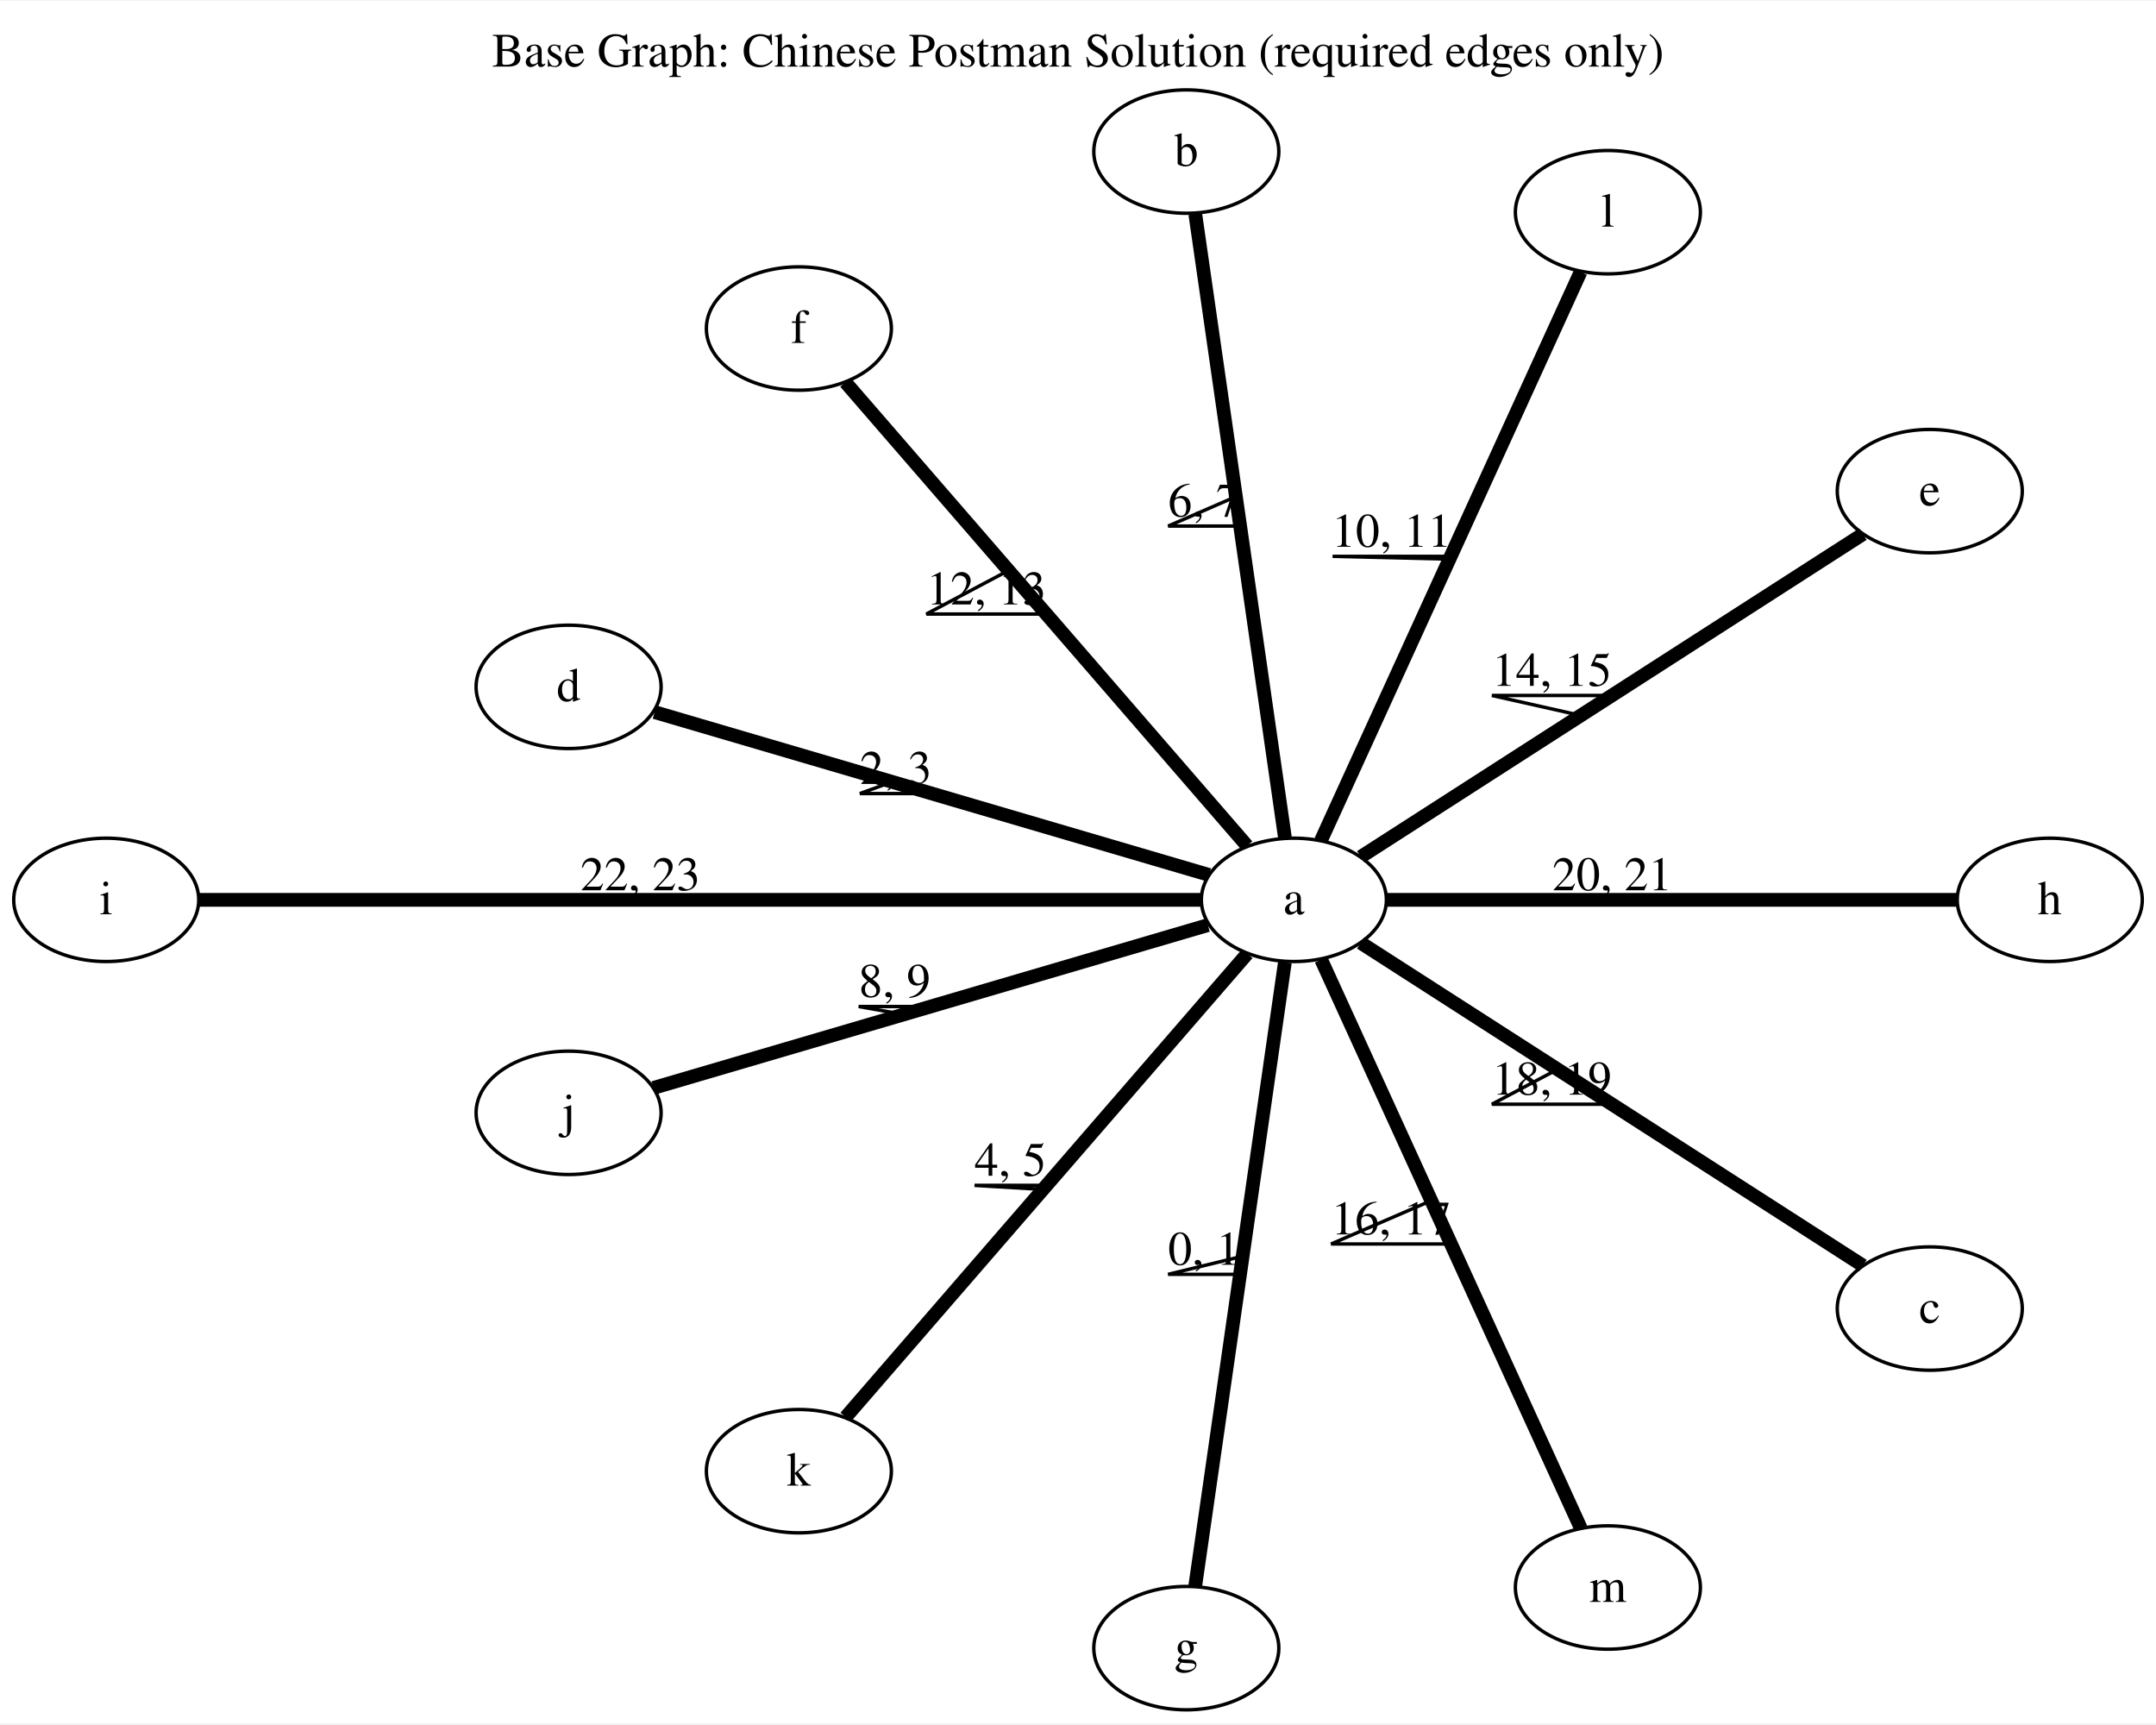
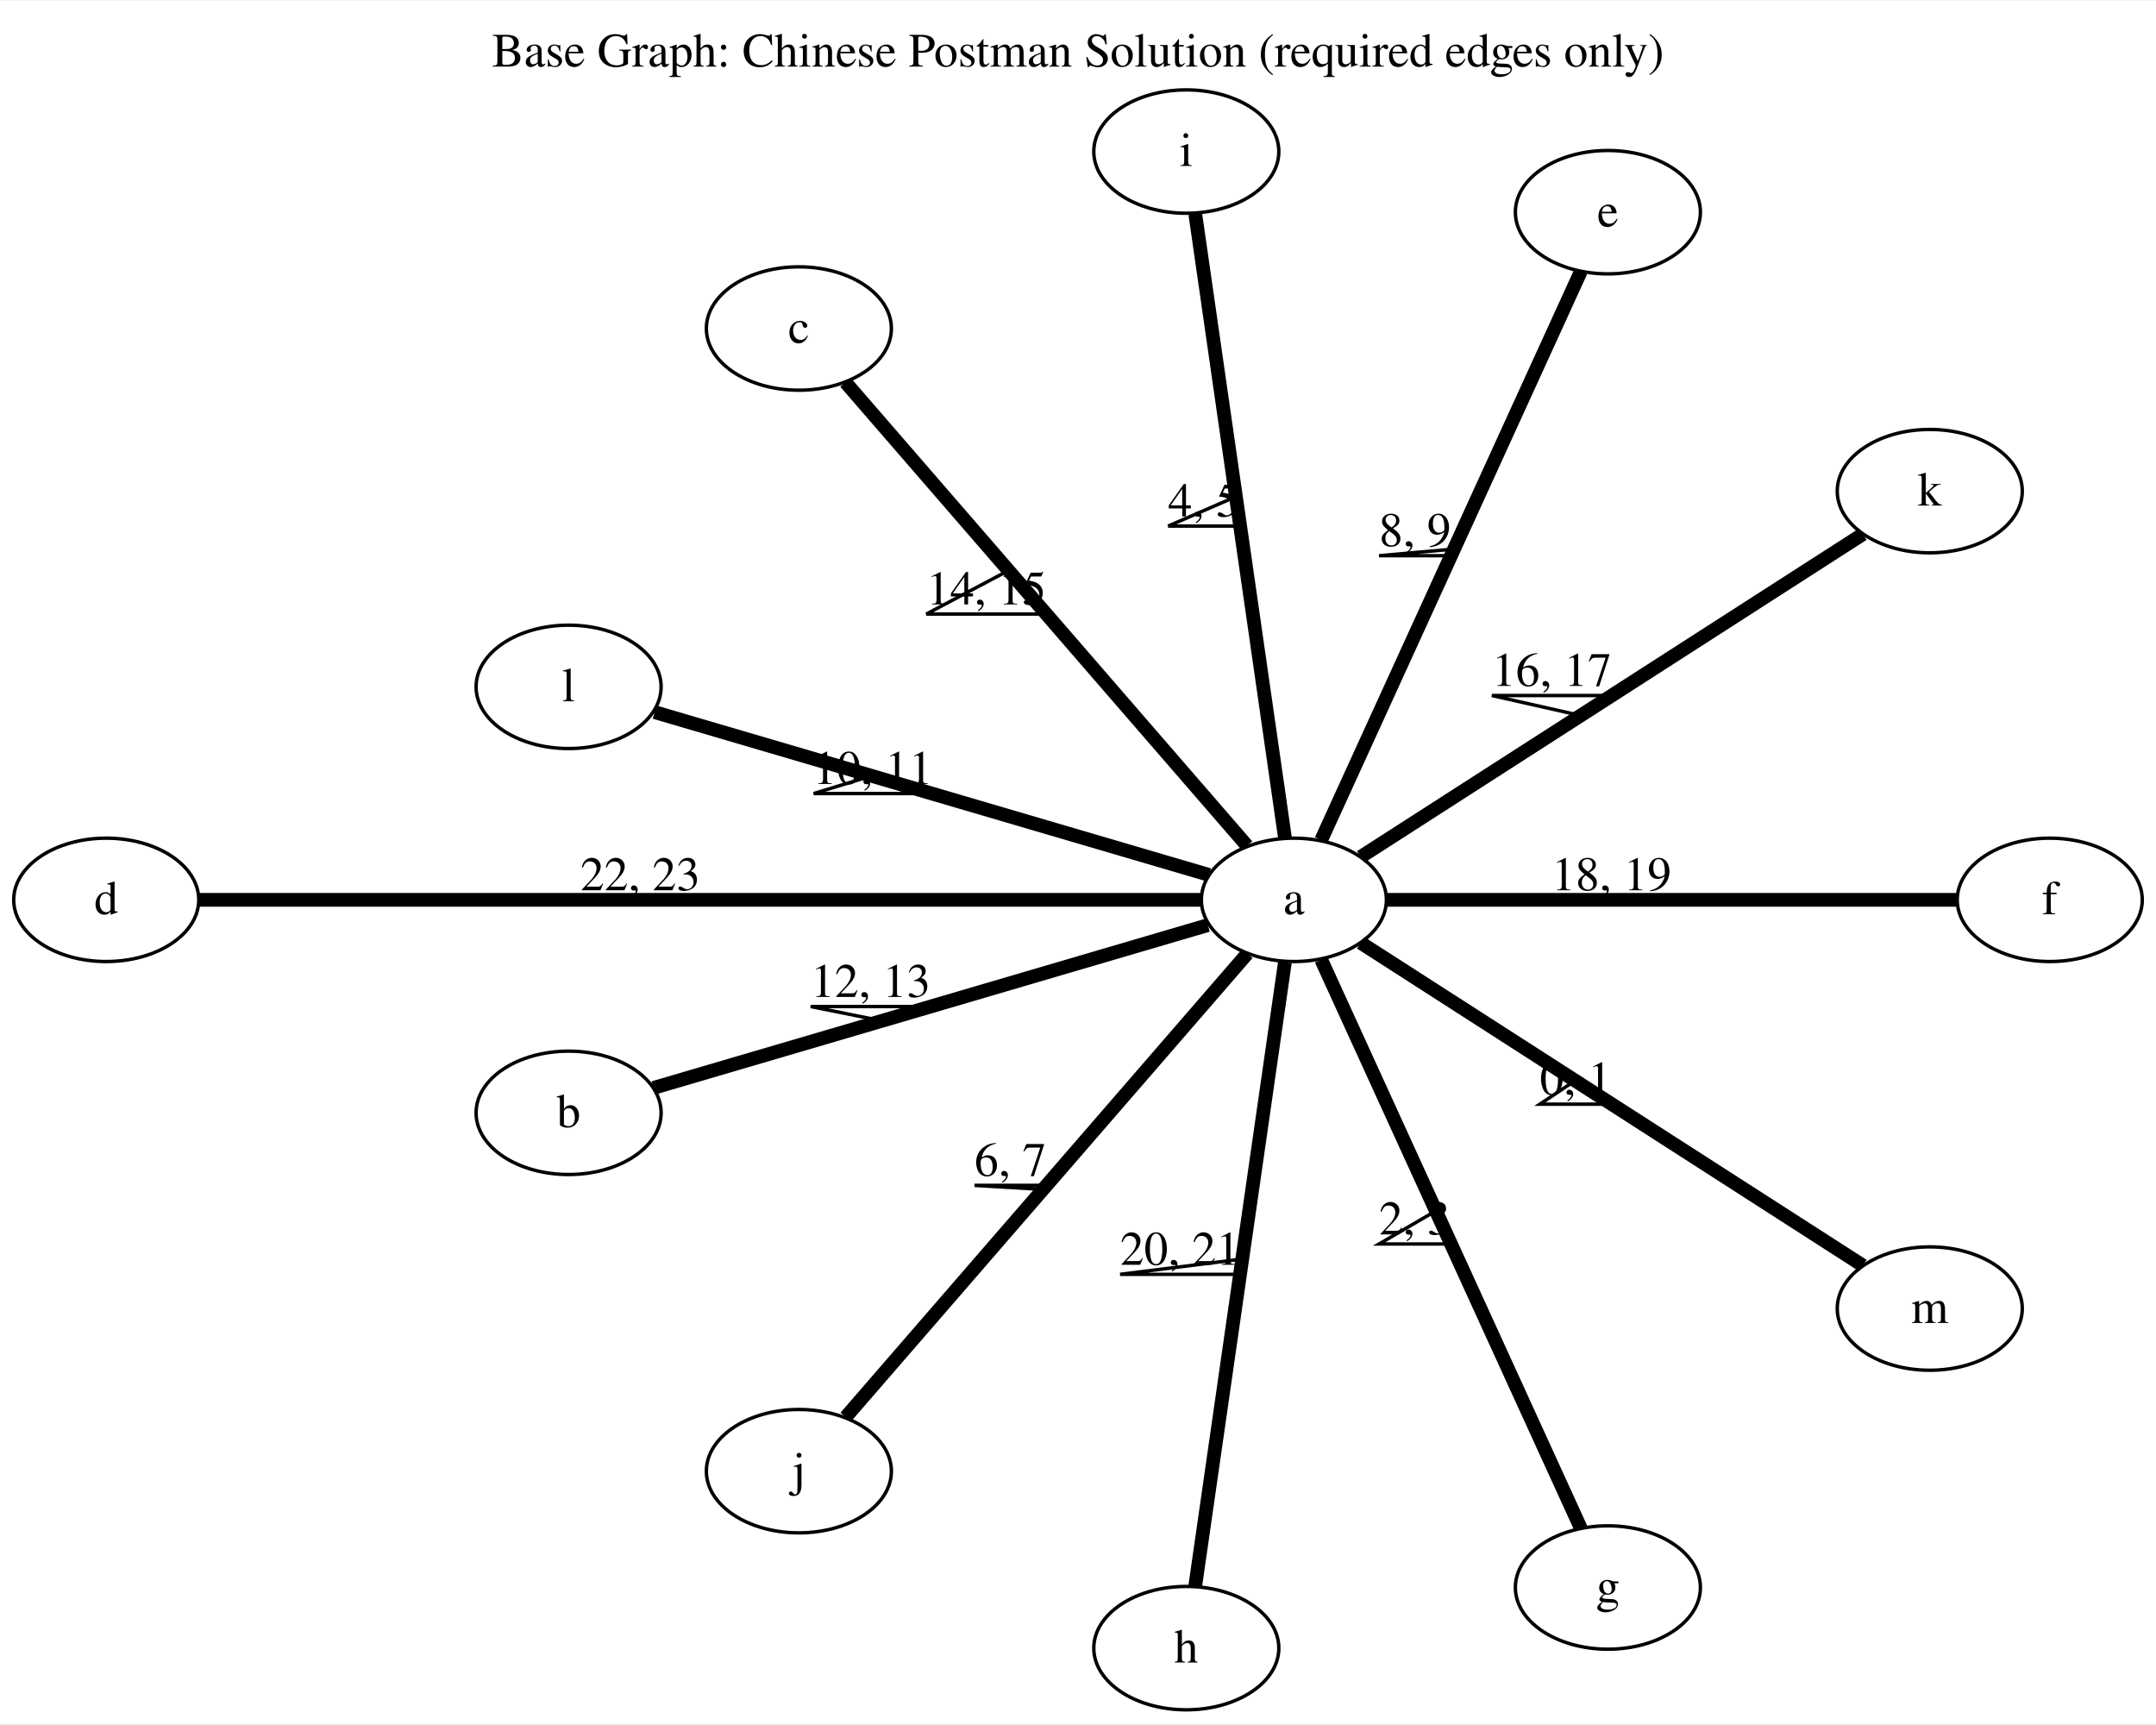
<svg xmlns="http://www.w3.org/2000/svg" width="629pt" height="503pt" viewBox="0.00 0.00 629.18 502.69">
  <g id="graph0" class="graph" transform="scale(1 1) rotate(0) translate(4 498.687)">
    <polygon fill="white" stroke="none" points="-4,4 -4,-498.687 625.178,-498.687 625.178,4 -4,4" />
    <text text-anchor="middle" x="310.589" y="-479.487" font-family="Times,serif" font-size="14.00">Base Graph: Chinese Postman Solution (required edges only)</text>
    <g id="node1" class="node">
      <ellipse fill="none" stroke="black" cx="27" cy="-236.343" rx="27" ry="18" />
-       <text text-anchor="middle" x="27" y="-232.143" font-family="Times,serif" font-size="14.00">i</text>
+       <text text-anchor="middle" x="27" y="-232.143" font-family="Times,serif" font-size="14.00">d</text>
    </g>
-     <g id="node9" class="node">
+     <g id="node5" class="node">
      <ellipse fill="none" stroke="black" cx="373.589" cy="-236.343" rx="27" ry="18" />
      <text text-anchor="middle" x="373.589" y="-232.143" font-family="Times,serif" font-size="14.00">a</text>
    </g>
    <g id="0" class="edge">
      <path fill="none" stroke="black" stroke-width="4" d="M54.196,-236.343C118.986,-236.343 281.857,-236.343 346.519,-236.343" />
      <text text-anchor="middle" x="182.858" y="-239.143" font-family="Times,serif" font-size="14.00">22, 23</text>
      <polyline fill="none" stroke="black" points="200.358,-236.343 165.358,-236.343 182.762,-236.343 " />
    </g>
    <g id="node2" class="node">
-       <ellipse fill="none" stroke="black" cx="559.16" cy="-117.084" rx="27" ry="18" />
-       <text text-anchor="middle" x="559.16" y="-112.884" font-family="Times,serif" font-size="14.00">c</text>
+       <ellipse fill="none" stroke="black" cx="342.196" cy="-454.687" rx="27" ry="18" />
+       <text text-anchor="middle" x="342.196" y="-450.487" font-family="Times,serif" font-size="14.00">i</text>
    </g>
    <g id="1" class="edge">
-       <path fill="none" stroke="black" stroke-width="4" d="M539.651,-129.622C504.011,-152.526 428.768,-200.882 393.114,-223.795" />
-       <text text-anchor="middle" x="448.883" y="-179.508" font-family="Times,serif" font-size="14.00">18, 19</text>
-       <polyline fill="none" stroke="black" points="466.383,-176.708 431.383,-176.708 450.538,-186.891 " />
+       <path fill="none" stroke="black" stroke-width="4" d="M344.818,-436.447C350.742,-395.244 365.1,-295.385 370.996,-254.378" />
+       <text text-anchor="middle" x="347.407" y="-348.212" font-family="Times,serif" font-size="14.00">4, 5</text>
+       <polyline fill="none" stroke="black" points="357.907,-345.412 336.907,-345.412 356.672,-354.004 " />
    </g>
    <g id="node3" class="node">
-       <ellipse fill="none" stroke="black" cx="594.178" cy="-236.343" rx="27" ry="18" />
-       <text text-anchor="middle" x="594.178" y="-232.143" font-family="Times,serif" font-size="14.00">h</text>
+       <ellipse fill="none" stroke="black" cx="229.134" cy="-403.053" rx="27" ry="18" />
+       <text text-anchor="middle" x="229.134" y="-398.853" font-family="Times,serif" font-size="14.00">c</text>
    </g>
    <g id="2" class="edge">
-       <path fill="none" stroke="black" stroke-width="4" d="M567.129,-236.343C524.792,-236.343 443.331,-236.343 400.859,-236.343" />
-       <text text-anchor="middle" x="466.494" y="-239.143" font-family="Times,serif" font-size="14.00">20, 21</text>
-       <polyline fill="none" stroke="black" points="483.994,-236.343 448.994,-236.343 466.33,-236.343 " />
+       <path fill="none" stroke="black" stroke-width="4" d="M242.724,-387.37C270.256,-355.596 332.34,-283.947 359.93,-252.107" />
+       <text text-anchor="middle" x="283.827" y="-322.538" font-family="Times,serif" font-size="14.00">14, 15</text>
+       <polyline fill="none" stroke="black" points="301.327,-319.738 266.327,-319.738 290.313,-332.449 " />
    </g>
    <g id="node4" class="node">
+       <ellipse fill="none" stroke="black" cx="161.935" cy="-298.491" rx="27" ry="18" />
+       <text text-anchor="middle" x="161.935" y="-294.291" font-family="Times,serif" font-size="14.00">l</text>
+     </g>
+     <g id="3" class="edge">
+       <path fill="none" stroke="black" stroke-width="4" d="M187.046,-291.117C227.89,-279.124 308.228,-255.535 348.838,-243.611" />
+       <text text-anchor="middle" x="250.699" y="-270.164" font-family="Times,serif" font-size="14.00">10, 11</text>
+       <polyline fill="none" stroke="black" points="267.942,-267.364 233.455,-267.364 250.366,-272.525 " />
+     </g>
+     <g id="node6" class="node">
+       <ellipse fill="none" stroke="black" cx="161.935" cy="-174.196" rx="27" ry="18" />
+       <text text-anchor="middle" x="161.935" y="-169.996" font-family="Times,serif" font-size="14.00">b</text>
+     </g>
+     <g id="5" class="edge">
+       <path fill="none" stroke="black" stroke-width="4" d="M348.478,-228.97C307.634,-216.977 227.296,-193.388 186.686,-181.464" />
+       <text text-anchor="middle" x="250.082" y="-208.017" font-family="Times,serif" font-size="14.00">12, 13</text>
+       <polyline fill="none" stroke="black" points="267.582,-205.217 232.582,-205.217 253.347,-201.037 " />
+     </g>
+     <g id="node7" class="node">
+       <ellipse fill="none" stroke="black" cx="229.134" cy="-69.634" rx="27" ry="18" />
+       <text text-anchor="middle" x="229.134" y="-65.434" font-family="Times,serif" font-size="14.00">j</text>
+     </g>
+     <g id="6" class="edge">
+       <path fill="none" stroke="black" stroke-width="4" d="M359.999,-220.66C332.467,-188.886 270.383,-117.237 242.793,-85.397" />
+       <text text-anchor="middle" x="290.896" y="-155.828" font-family="Times,serif" font-size="14.00">6, 7</text>
+       <polyline fill="none" stroke="black" points="301.396,-153.028 280.396,-153.028 300.367,-151.841 " />
+     </g>
+     <g id="node8" class="node">
+       <ellipse fill="none" stroke="black" cx="342.196" cy="-18" rx="27" ry="18" />
+       <text text-anchor="middle" x="342.196" y="-13.8" font-family="Times,serif" font-size="14.00">h</text>
+     </g>
+     <g id="7" class="edge">
+       <path fill="none" stroke="black" stroke-width="4" d="M370.966,-218.103C365.042,-176.901 350.685,-77.041 344.789,-36.035" />
+       <text text-anchor="middle" x="340.377" y="-129.869" font-family="Times,serif" font-size="14.00">20, 21</text>
+       <polyline fill="none" stroke="black" points="357.877,-127.069 322.877,-127.069 358.52,-131.537 " />
+     </g>
+     <g id="node9" class="node">
+       <ellipse fill="none" stroke="black" cx="465.225" cy="-35.689" rx="27" ry="18" />
+       <text text-anchor="middle" x="465.225" y="-31.489" font-family="Times,serif" font-size="14.00">g</text>
+     </g>
+     <g id="8" class="edge">
+       <path fill="none" stroke="black" stroke-width="4" d="M381.561,-218.888C398.935,-180.844 440.039,-90.838 457.337,-52.961" />
+       <text text-anchor="middle" x="408.949" y="-138.725" font-family="Times,serif" font-size="14.00">2, 3</text>
+       <polyline fill="none" stroke="black" points="419.449,-135.925 398.449,-135.925 415.032,-145.596 " />
+     </g>
+     <g id="node10" class="node">
+       <ellipse fill="none" stroke="black" cx="559.16" cy="-117.084" rx="27" ry="18" />
+       <text text-anchor="middle" x="559.16" y="-112.884" font-family="Times,serif" font-size="14.00">m</text>
+     </g>
+     <g id="9" class="edge">
+       <path fill="none" stroke="black" stroke-width="4" d="M393.097,-223.806C428.738,-200.901 503.981,-152.545 539.634,-129.633" />
+       <text text-anchor="middle" x="455.866" y="-179.519" font-family="Times,serif" font-size="14.00">0, 1</text>
+       <polyline fill="none" stroke="black" points="466.366,-176.719 445.366,-176.719 455.661,-183.599 " />
+     </g>
+     <g id="node11" class="node">
+       <ellipse fill="none" stroke="black" cx="594.178" cy="-236.343" rx="27" ry="18" />
+       <text text-anchor="middle" x="594.178" y="-232.143" font-family="Times,serif" font-size="14.00">f</text>
+     </g>
+     <g id="4" class="edge">
+       <path fill="none" stroke="black" stroke-width="4" d="M400.637,-236.343C442.974,-236.343 524.435,-236.343 566.908,-236.343" />
+       <text text-anchor="middle" x="466.273" y="-239.143" font-family="Times,serif" font-size="14.00">18, 19</text>
+       <polyline fill="none" stroke="black" points="483.773,-236.343 448.773,-236.343 466.01,-236.343 " />
+     </g>
+     <g id="node12" class="node">
      <ellipse fill="none" stroke="black" cx="559.16" cy="-355.603" rx="27" ry="18" />
-       <text text-anchor="middle" x="559.16" y="-351.403" font-family="Times,serif" font-size="14.00">e</text>
+       <text text-anchor="middle" x="559.16" y="-351.403" font-family="Times,serif" font-size="14.00">k</text>
+     </g>
+     <g id="10" class="edge">
+       <path fill="none" stroke="black" stroke-width="4" d="M393.097,-248.881C428.738,-271.786 503.981,-320.142 539.634,-343.054" />
+       <text text-anchor="middle" x="448.866" y="-298.768" font-family="Times,serif" font-size="14.00">16, 17</text>
+       <polyline fill="none" stroke="black" points="466.366,-295.968 431.366,-295.968 457.278,-290.127 " />
+     </g>
+     <g id="node13" class="node">
+       <ellipse fill="none" stroke="black" cx="465.225" cy="-436.998" rx="27" ry="18" />
+       <text text-anchor="middle" x="465.225" y="-432.798" font-family="Times,serif" font-size="14.00">e</text>
    </g>
    <g id="11" class="edge">
-       <path fill="none" stroke="black" stroke-width="4" d="M539.651,-343.065C504.011,-320.161 428.768,-271.805 393.114,-248.892" />
-       <text text-anchor="middle" x="448.883" y="-298.779" font-family="Times,serif" font-size="14.00">14, 15</text>
-       <polyline fill="none" stroke="black" points="466.383,-295.979 431.383,-295.979 457.304,-290.144 " />
-     </g>
-     <g id="node5" class="node">
-       <ellipse fill="none" stroke="black" cx="465.225" cy="-436.998" rx="27" ry="18" />
-       <text text-anchor="middle" x="465.225" y="-432.798" font-family="Times,serif" font-size="14.00">l</text>
-     </g>
-     <g id="4" class="edge">
-       <path fill="none" stroke="black" stroke-width="4" d="M457.253,-419.542C439.879,-381.499 398.774,-291.492 381.477,-253.616" />
-       <text text-anchor="middle" x="402.121" y="-339.379" font-family="Times,serif" font-size="14.00">10, 11</text>
-       <polyline fill="none" stroke="black" points="419.365,-336.579 384.878,-336.579 418.994,-335.767 " />
-     </g>
-     <g id="node6" class="node">
-       <ellipse fill="none" stroke="black" cx="342.196" cy="-454.687" rx="27" ry="18" />
-       <text text-anchor="middle" x="342.196" y="-450.487" font-family="Times,serif" font-size="14.00">b</text>
-     </g>
-     <g id="5" class="edge">
-       <path fill="none" stroke="black" stroke-width="4" d="M344.818,-436.447C350.742,-395.244 365.1,-295.385 370.996,-254.378" />
-       <text text-anchor="middle" x="347.407" y="-348.212" font-family="Times,serif" font-size="14.00">6, 7</text>
-       <polyline fill="none" stroke="black" points="357.907,-345.412 336.907,-345.412 356.672,-354.004 " />
-     </g>
-     <g id="node7" class="node">
-       <ellipse fill="none" stroke="black" cx="229.134" cy="-403.053" rx="27" ry="18" />
-       <text text-anchor="middle" x="229.134" y="-398.853" font-family="Times,serif" font-size="14.00">f</text>
-     </g>
-     <g id="6" class="edge">
-       <path fill="none" stroke="black" stroke-width="4" d="M242.724,-387.37C270.256,-355.596 332.34,-283.947 359.93,-252.107" />
-       <text text-anchor="middle" x="283.827" y="-322.538" font-family="Times,serif" font-size="14.00">12, 13</text>
-       <polyline fill="none" stroke="black" points="301.327,-319.738 266.327,-319.738 290.313,-332.449 " />
-     </g>
-     <g id="node8" class="node">
-       <ellipse fill="none" stroke="black" cx="161.935" cy="-298.491" rx="27" ry="18" />
-       <text text-anchor="middle" x="161.935" y="-294.291" font-family="Times,serif" font-size="14.00">d</text>
-     </g>
-     <g id="7" class="edge">
-       <path fill="none" stroke="black" stroke-width="4" d="M187.046,-291.117C227.89,-279.124 308.228,-255.535 348.838,-243.611" />
-       <text text-anchor="middle" x="257.442" y="-270.164" font-family="Times,serif" font-size="14.00">2, 3</text>
-       <polyline fill="none" stroke="black" points="267.942,-267.364 246.942,-267.364 256.345,-270.769 " />
-     </g>
-     <g id="node10" class="node">
-       <ellipse fill="none" stroke="black" cx="161.935" cy="-174.196" rx="27" ry="18" />
-       <text text-anchor="middle" x="161.935" y="-169.996" font-family="Times,serif" font-size="14.00">j</text>
-     </g>
-     <g id="8" class="edge">
-       <path fill="none" stroke="black" stroke-width="4" d="M348.478,-228.97C307.634,-216.977 227.296,-193.388 186.686,-181.464" />
-       <text text-anchor="middle" x="257.082" y="-208.017" font-family="Times,serif" font-size="14.00">8, 9</text>
-       <polyline fill="none" stroke="black" points="267.582,-205.217 246.582,-205.217 259.698,-202.902 " />
-     </g>
-     <g id="node11" class="node">
-       <ellipse fill="none" stroke="black" cx="229.134" cy="-69.634" rx="27" ry="18" />
-       <text text-anchor="middle" x="229.134" y="-65.434" font-family="Times,serif" font-size="14.00">k</text>
-     </g>
-     <g id="9" class="edge">
-       <path fill="none" stroke="black" stroke-width="4" d="M359.999,-220.66C332.467,-188.886 270.383,-117.237 242.793,-85.397" />
-       <text text-anchor="middle" x="290.896" y="-155.828" font-family="Times,serif" font-size="14.00">4, 5</text>
-       <polyline fill="none" stroke="black" points="301.396,-153.028 280.396,-153.028 300.367,-151.841 " />
-     </g>
-     <g id="node12" class="node">
-       <ellipse fill="none" stroke="black" cx="342.196" cy="-18" rx="27" ry="18" />
-       <text text-anchor="middle" x="342.196" y="-13.8" font-family="Times,serif" font-size="14.00">g</text>
-     </g>
-     <g id="10" class="edge">
-       <path fill="none" stroke="black" stroke-width="4" d="M370.966,-218.103C365.042,-176.901 350.685,-77.041 344.789,-36.035" />
-       <text text-anchor="middle" x="347.377" y="-129.869" font-family="Times,serif" font-size="14.00">0, 1</text>
-       <polyline fill="none" stroke="black" points="357.877,-127.069 336.877,-127.069 358.639,-132.363 " />
-     </g>
-     <g id="node13" class="node">
-       <ellipse fill="none" stroke="black" cx="465.225" cy="-35.689" rx="27" ry="18" />
-       <text text-anchor="middle" x="465.225" y="-31.489" font-family="Times,serif" font-size="14.00">m</text>
-     </g>
-     <g id="3" class="edge">
-       <path fill="none" stroke="black" stroke-width="4" d="M381.561,-218.888C398.935,-180.844 440.039,-90.838 457.337,-52.961" />
-       <text text-anchor="middle" x="401.949" y="-138.725" font-family="Times,serif" font-size="14.00">16, 17</text>
-       <polyline fill="none" stroke="black" points="419.449,-135.925 384.449,-135.925 413.669,-148.579 " />
+       <path fill="none" stroke="black" stroke-width="4" d="M381.561,-253.799C398.935,-291.843 440.039,-381.849 457.337,-419.726" />
+       <text text-anchor="middle" x="408.949" y="-339.562" font-family="Times,serif" font-size="14.00">8, 9</text>
+       <polyline fill="none" stroke="black" points="419.449,-336.762 398.449,-336.762 420.333,-338.7 " />
    </g>
  </g>
</svg>
